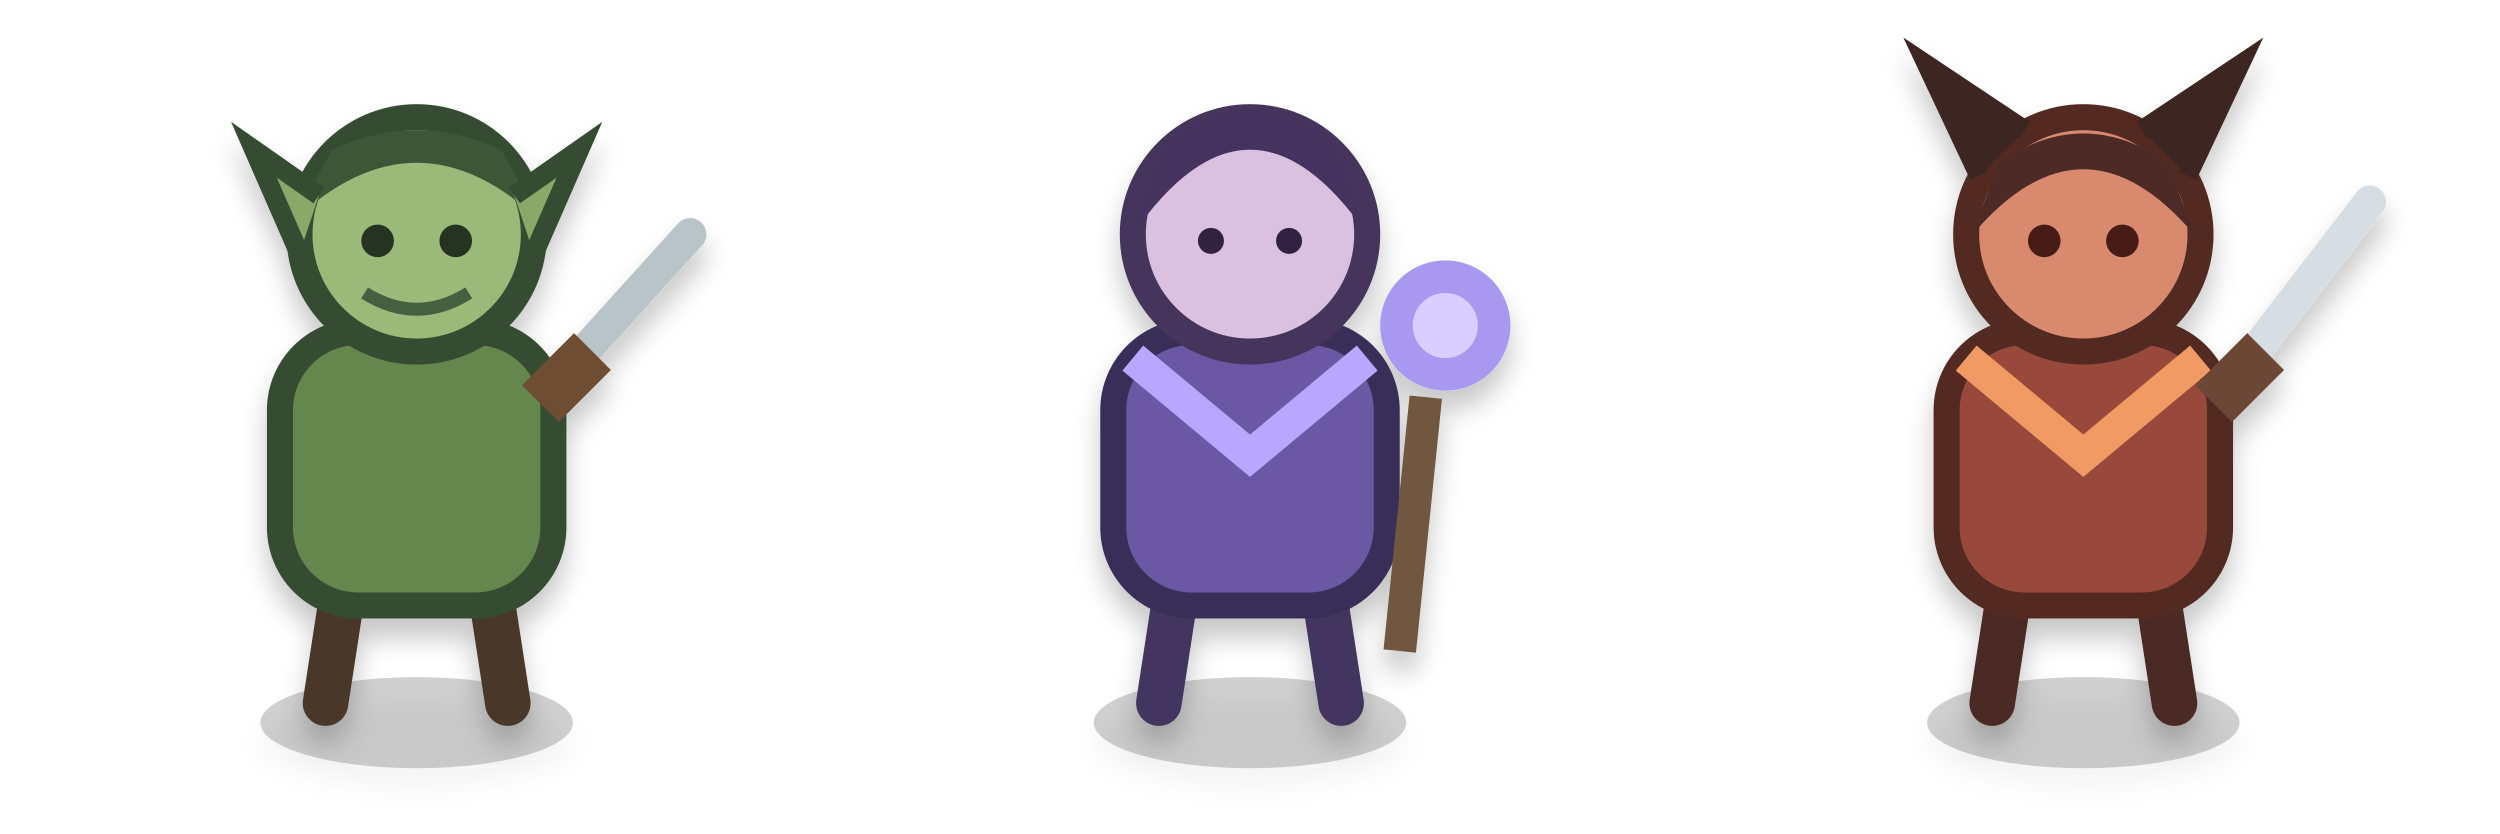
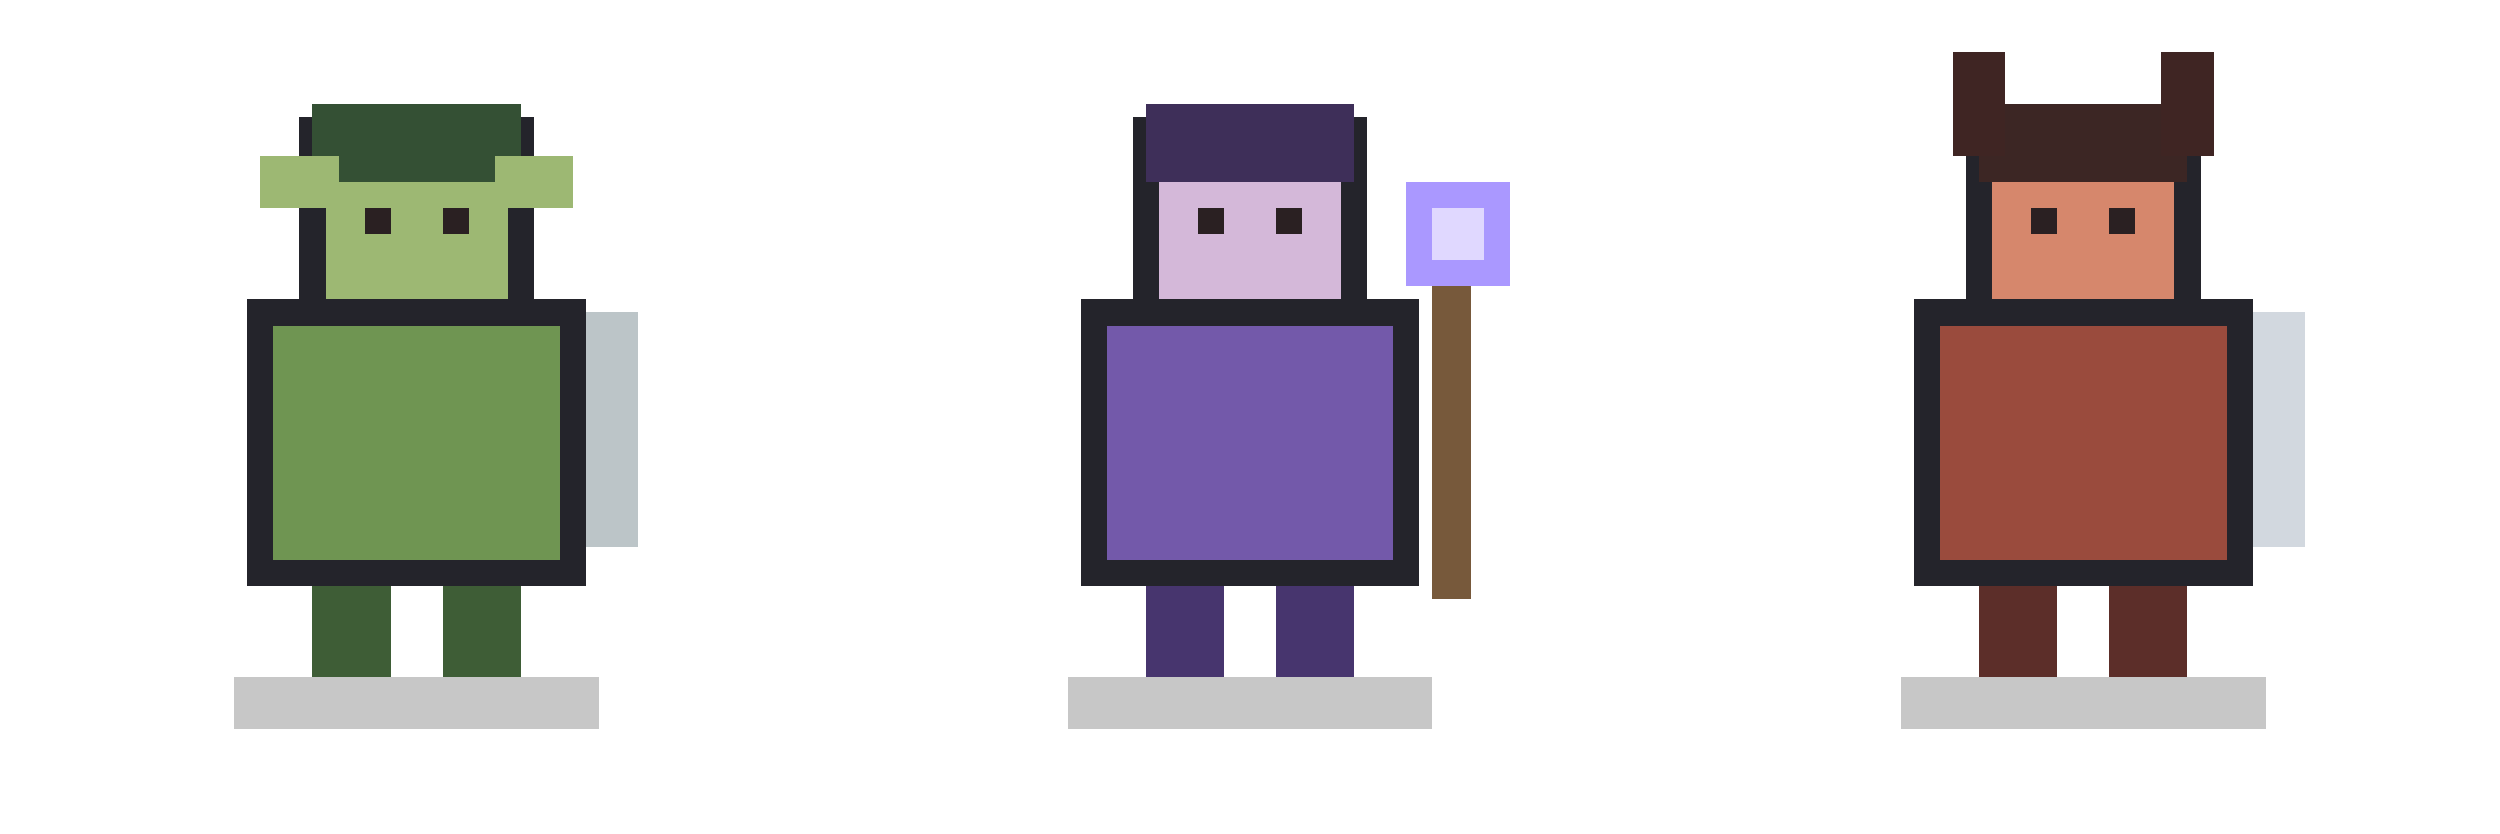
- <svg xmlns="http://www.w3.org/2000/svg" width="384" height="128" viewBox="0 0 384 128">
-   <defs>
-     <filter id="s">
-       <feDropShadow dx="0" dy="3" stdDeviation="2" flood-opacity=".22" />
-     </filter>
-   </defs>
+ <svg xmlns="http://www.w3.org/2000/svg" width="384" height="128" viewBox="0 0 384 128" shape-rendering="crispEdges">
  <rect width="384" height="128" fill="none" />
-   <g transform="translate(0 0)" filter="url(#s)">
-     <ellipse cx="64" cy="111" rx="24" ry="7" fill="#000" opacity=".18" />
-     <line x1="54" y1="82" x2="50" y2="108" stroke="#4a382b" stroke-width="7" stroke-linecap="round" />
-     <line x1="74" y1="82" x2="78" y2="108" stroke="#4a382b" stroke-width="7" stroke-linecap="round" />
-     <rect x="43" y="51" width="42" height="42" rx="12" fill="#65864e" stroke="#344b32" stroke-width="4" />
-     <circle cx="64" cy="36" r="18" fill="#9bb978" stroke="#344b32" stroke-width="4" />
-     <path d="M45 34 Q64 16 83 34 L77 23 Q64 17 51 23 Z" fill="#3d5737" />
-     <path d="M49 30 L39 23 L46 39 M79 30 L89 23 L82 39" fill="#8aa967" stroke="#344b32" stroke-width="3" />
-     <circle cx="58" cy="37" r="2.5" fill="#253324" />
-     <circle cx="70" cy="37" r="2.5" fill="#253324" />
-     <path d="M56 45 Q64 50 72 45" fill="none" stroke="#45613f" stroke-width="2" />
-     <path d="M87 57 L106 36" stroke="#b9c4c8" stroke-width="5" stroke-linecap="round" />
-     <path d="M83 62 L91 54" stroke="#6e4d33" stroke-width="8" />
+   <g>
+     <rect x="36" y="104" width="56" height="8" fill="#000" opacity=".22" />
+     <rect x="48" y="76" width="12" height="28" fill="#3e5d36" />
+     <rect x="68" y="76" width="12" height="28" fill="#3e5d36" />
+     <rect x="40" y="48" width="48" height="40" fill="#6f9552" stroke="#24242b" stroke-width="4" />
+     <rect x="48" y="20" width="32" height="28" fill="#9db873" stroke="#24242b" stroke-width="4" />
+     <rect x="48" y="16" width="32" height="12" fill="#345034" />
+     <rect x="56" y="32" width="4" height="4" fill="#2a2022" />
+     <rect x="68" y="32" width="4" height="4" fill="#2a2022" />
+     <rect x="40" y="24" width="12" height="8" fill="#9db873" />
+     <rect x="76" y="24" width="12" height="8" fill="#9db873" />
+     <rect x="90" y="48" width="8" height="36" fill="#bcc5c8" />
  </g>
-   <g transform="translate(128 0)" filter="url(#s)">
-     <ellipse cx="64" cy="111" rx="24" ry="7" fill="#000" opacity=".18" />
-     <line x1="54" y1="82" x2="50" y2="108" stroke="#43365e" stroke-width="7" stroke-linecap="round" />
-     <line x1="74" y1="82" x2="78" y2="108" stroke="#43365e" stroke-width="7" stroke-linecap="round" />
-     <rect x="43" y="51" width="42" height="42" rx="12" fill="#6b59a5" stroke="#392f58" stroke-width="4" />
-     <path d="M46 55 L64 70 L82 55" fill="none" stroke="#b8a6ff" stroke-width="5" />
-     <circle cx="64" cy="36" r="18" fill="#d9c1df" stroke="#44365c" stroke-width="4" />
-     <path d="M46 36 Q64 10 82 36 L77 22 Q64 12 51 22 Z" fill="#45325f" />
-     <circle cx="58" cy="37" r="2" fill="#302442" />
-     <circle cx="70" cy="37" r="2" fill="#302442" />
-     <path d="M91 61 L87 100" stroke="#715640" stroke-width="5" />
-     <circle cx="94" cy="50" r="10" fill="#a998f0" />
-     <circle cx="94" cy="50" r="5" fill="#d9ceff" />
+   <g>
+     <rect x="164" y="104" width="56" height="8" fill="#000" opacity=".22" />
+     <rect x="176" y="76" width="12" height="28" fill="#47356e" />
+     <rect x="196" y="76" width="12" height="28" fill="#47356e" />
+     <rect x="168" y="48" width="48" height="40" fill="#7359aa" stroke="#24242b" stroke-width="4" />
+     <rect x="176" y="20" width="32" height="28" fill="#d4b8d9" stroke="#24242b" stroke-width="4" />
+     <rect x="176" y="16" width="32" height="12" fill="#3e2f59" />
+     <rect x="184" y="32" width="4" height="4" fill="#2a2022" />
+     <rect x="196" y="32" width="4" height="4" fill="#2a2022" />
+     <rect x="220" y="40" width="6" height="52" fill="#77593b" />
+     <rect x="216" y="28" width="16" height="16" fill="#aa98ff" />
+     <rect x="220" y="32" width="8" height="8" fill="#e0d8ff" />
  </g>
-   <g transform="translate(256 0)" filter="url(#s)">
-     <ellipse cx="64" cy="111" rx="24" ry="7" fill="#000" opacity=".18" />
-     <line x1="54" y1="82" x2="50" y2="108" stroke="#4c2a27" stroke-width="7" stroke-linecap="round" />
-     <line x1="74" y1="82" x2="78" y2="108" stroke="#4c2a27" stroke-width="7" stroke-linecap="round" />
-     <rect x="43" y="51" width="42" height="42" rx="12" fill="#98493b" stroke="#522923" stroke-width="4" />
-     <path d="M46 55 L64 70 L82 55" fill="none" stroke="#f19a64" stroke-width="5" />
-     <circle cx="64" cy="36" r="18" fill="#d9896e" stroke="#522923" stroke-width="4" />
-     <path d="M48 27 L40 10 L55 20 M80 27 L88 10 L73 20" fill="#3e2724" stroke="#3e2724" stroke-width="3" />
-     <path d="M47 36 Q64 16 81 36 L77 25 Q64 16 51 25 Z" fill="#4d2b27" />
-     <circle cx="58" cy="37" r="2.5" fill="#471d19" />
-     <circle cx="70" cy="37" r="2.5" fill="#471d19" />
-     <path d="M88 57 L108 31" stroke="#d6dde3" stroke-width="5" stroke-linecap="round" />
-     <path d="M84 62 L92 54" stroke="#6d4736" stroke-width="8" />
+   <g>
+     <rect x="292" y="104" width="56" height="8" fill="#000" opacity=".22" />
+     <rect x="304" y="76" width="12" height="28" fill="#5c2e29" />
+     <rect x="324" y="76" width="12" height="28" fill="#5c2e29" />
+     <rect x="296" y="48" width="48" height="40" fill="#9a4b3d" stroke="#24242b" stroke-width="4" />
+     <rect x="304" y="20" width="32" height="28" fill="#d6876c" stroke="#24242b" stroke-width="4" />
+     <rect x="304" y="16" width="32" height="12" fill="#3c2624" />
+     <rect x="312" y="32" width="4" height="4" fill="#2a2022" />
+     <rect x="324" y="32" width="4" height="4" fill="#2a2022" />
+     <rect x="300" y="8" width="8" height="16" fill="#3f2523" />
+     <rect x="332" y="8" width="8" height="16" fill="#3f2523" />
+     <rect x="346" y="48" width="8" height="36" fill="#d2d8df" />
  </g>
</svg>
